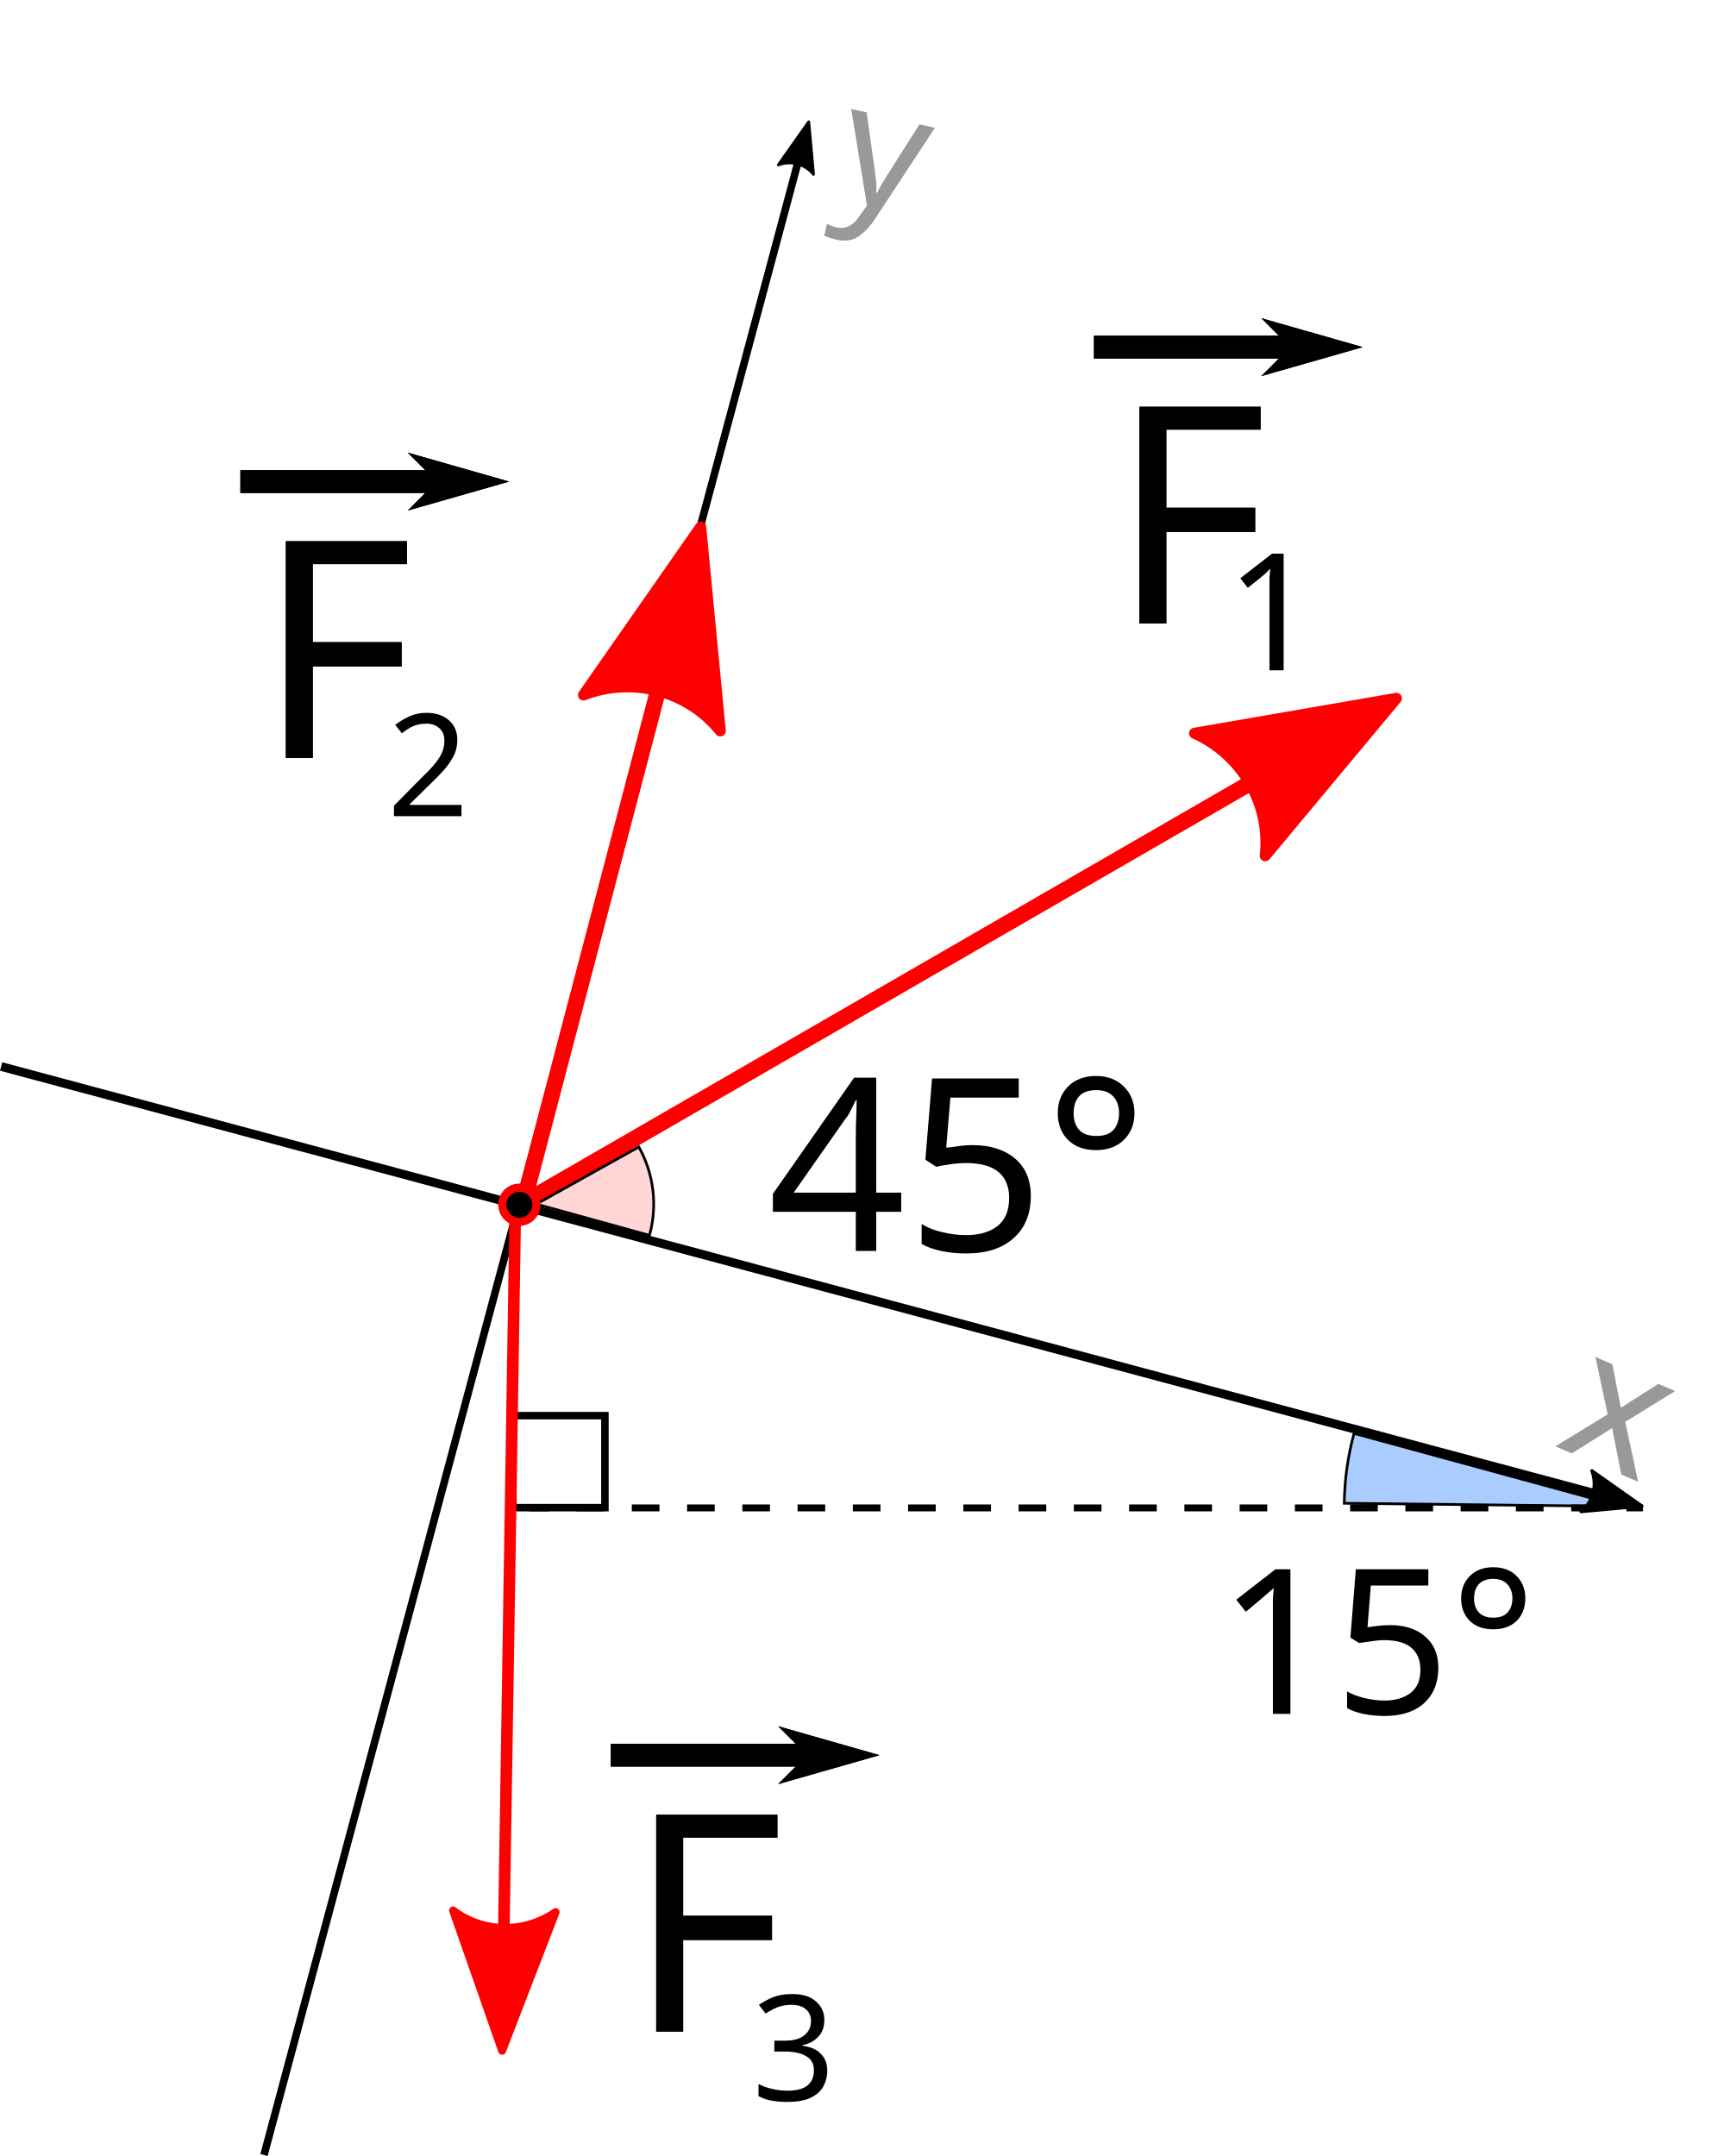
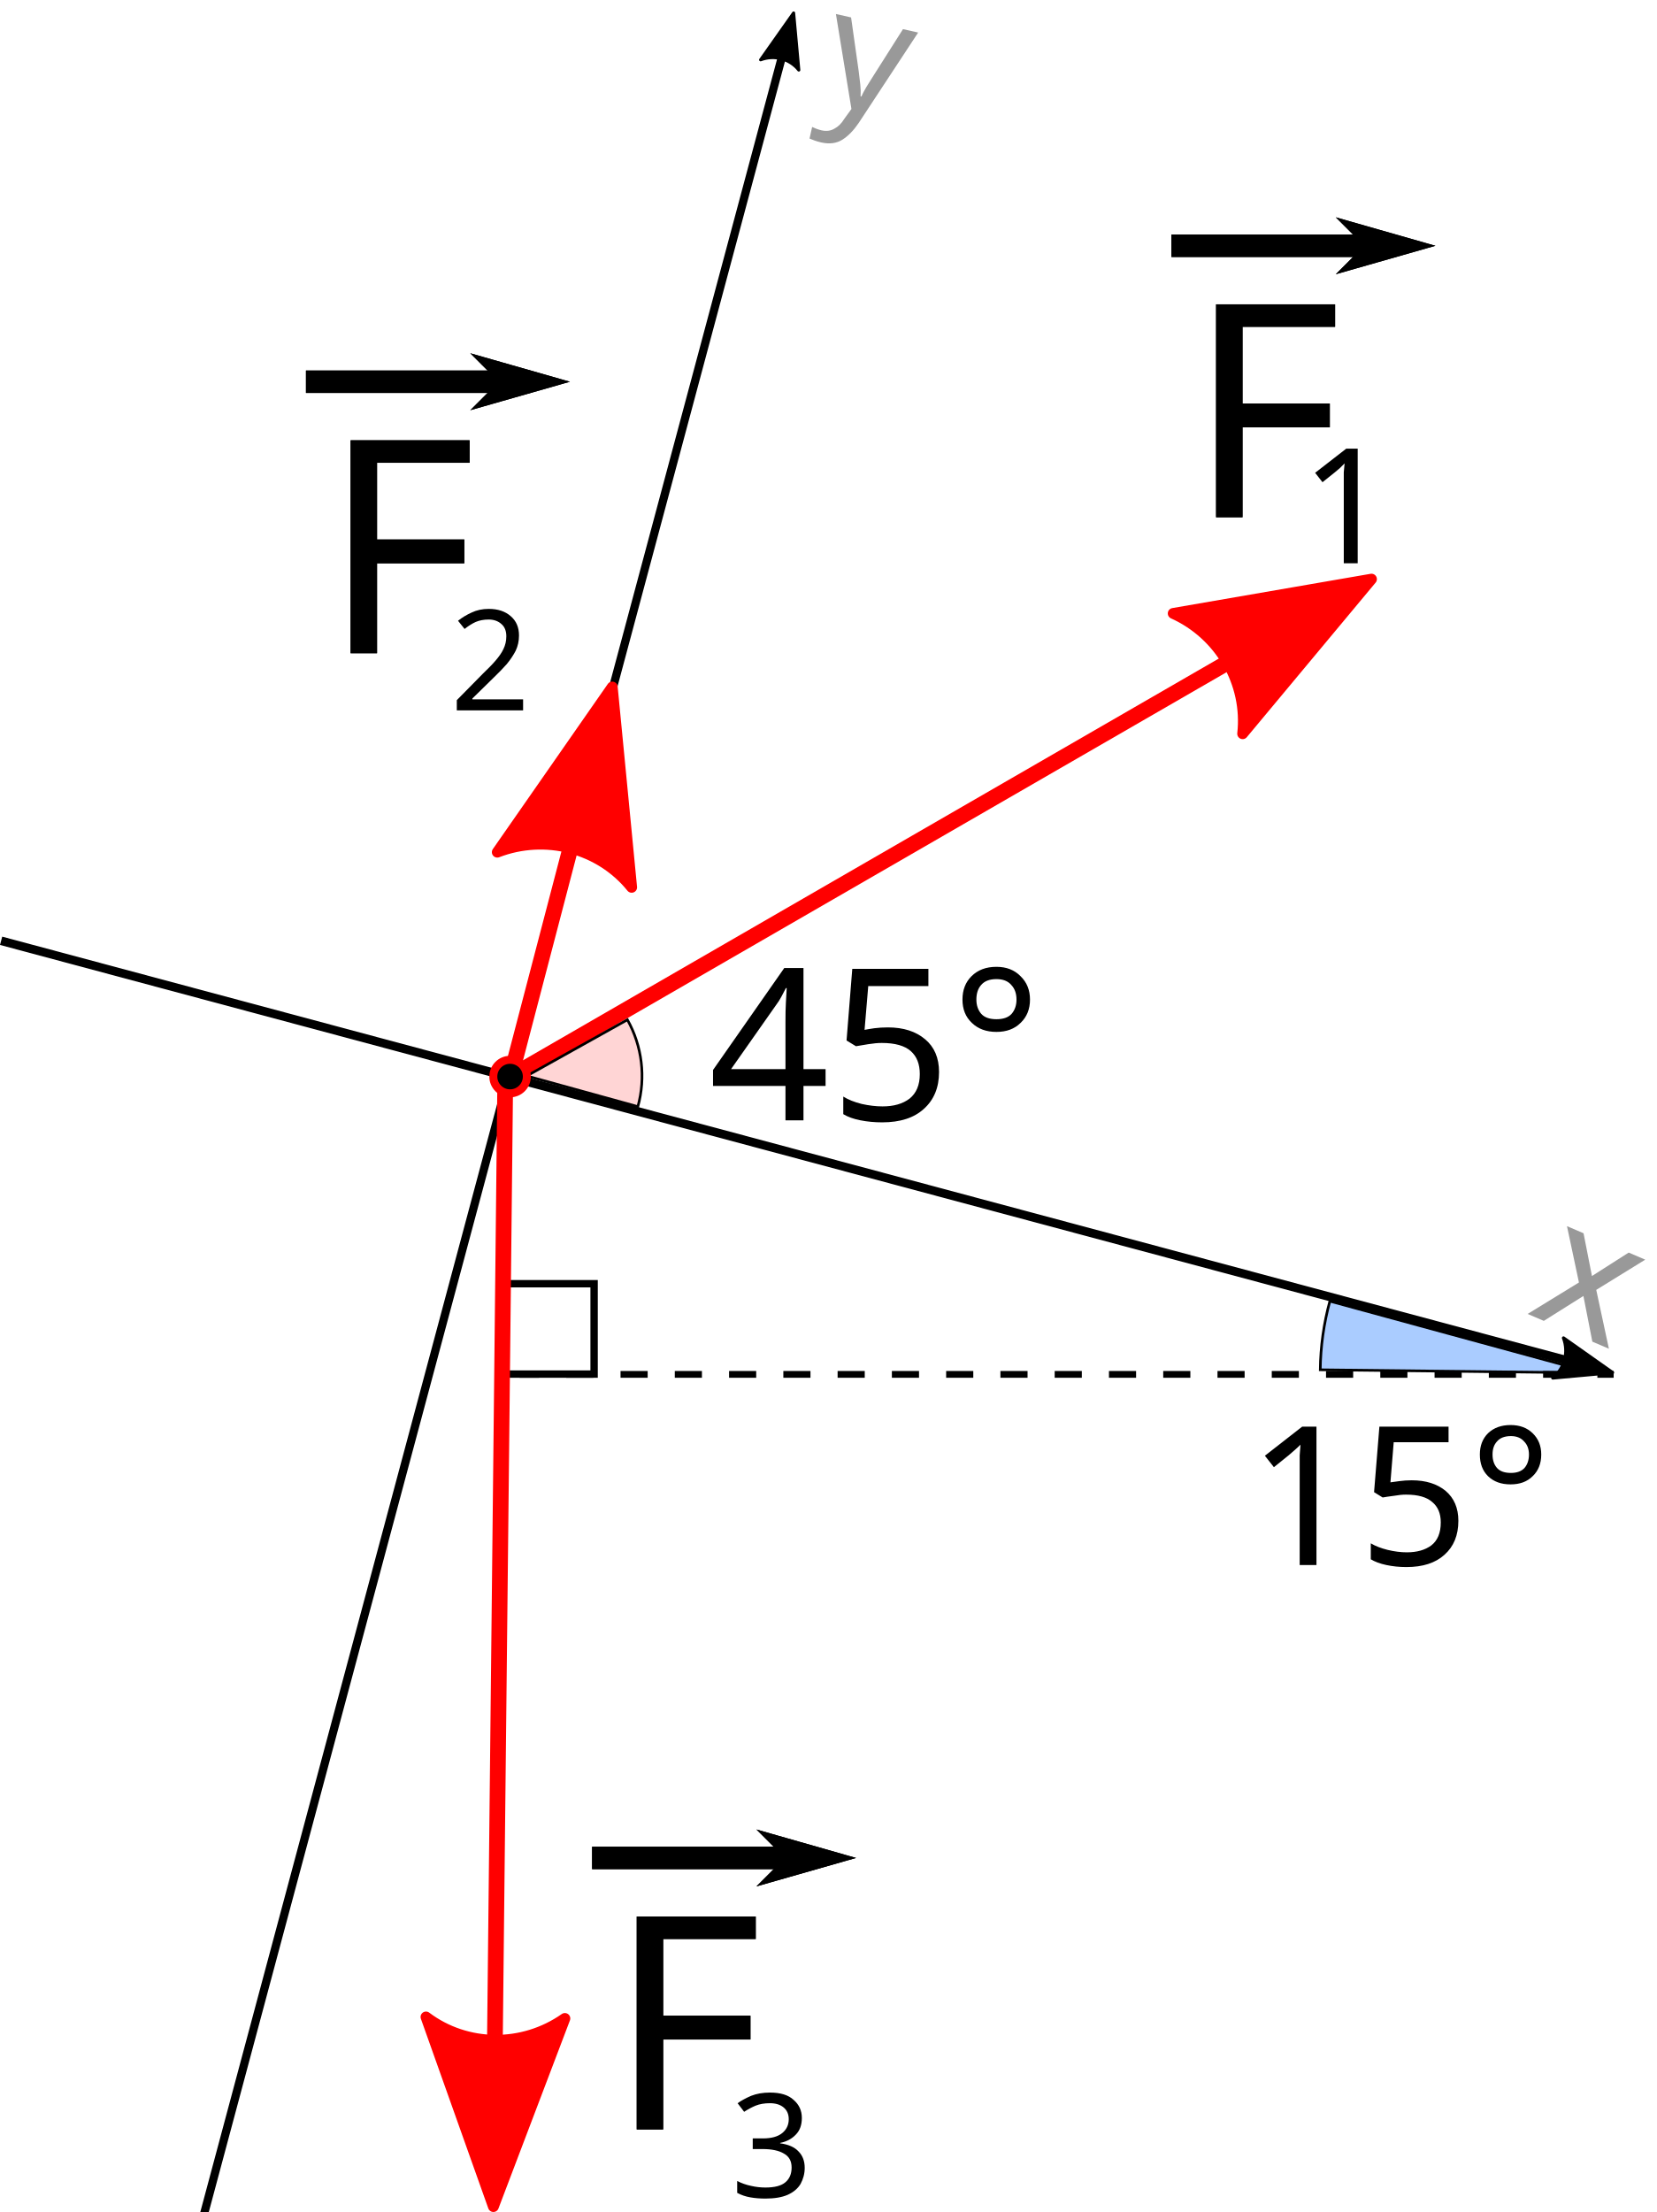
- <svg xmlns="http://www.w3.org/2000/svg" xmlns:xlink="http://www.w3.org/1999/xlink" width="64.643mm" height="80.849mm" viewBox="0 0 64.643 80.849" version="1.1" id="svg8">
+ <svg xmlns="http://www.w3.org/2000/svg" xmlns:xlink="http://www.w3.org/1999/xlink" width="63.231mm" height="84.443mm" viewBox="0 0 63.231 84.443" version="1.1" id="svg8">
  <defs id="defs2">
    <marker style="overflow:visible" id="marker4180" refX="0" refY="0" orient="auto">
      <path transform="matrix(-1.1,0,0,-1.1,-1.1,0)" d="M 8.719,4.034 -2.207,0.016 8.719,-4.002 c -1.745,2.372 -1.735,5.617 -6e-7,8.035 z" style="fill:#ff0000;fill-opacity:1;fill-rule:evenodd;stroke:#ff0000;stroke-width:0.625;stroke-linejoin:round;stroke-opacity:1" id="path4178" />
    </marker>
    <marker style="overflow:visible" id="marker4170" refX="0" refY="0" orient="auto">
      <path transform="matrix(-1.1,0,0,-1.1,-1.1,0)" d="M 8.719,4.034 -2.207,0.016 8.719,-4.002 c -1.745,2.372 -1.735,5.617 -6e-7,8.035 z" style="fill:#ff0000;fill-opacity:1;fill-rule:evenodd;stroke:#ff0000;stroke-width:0.625;stroke-linejoin:round;stroke-opacity:1" id="path4168" />
    </marker>
    <marker orient="auto" refY="0" refX="0" id="Arrow2Lend" style="overflow:visible">
      <path id="path840" style="fill:#ff0000;fill-opacity:1;fill-rule:evenodd;stroke:#ff0000;stroke-width:0.625;stroke-linejoin:round;stroke-opacity:1" d="M 8.719,4.034 -2.207,0.016 8.719,-4.002 c -1.745,2.372 -1.735,5.617 -6e-7,8.035 z" transform="matrix(-1.1,0,0,-1.1,-1.1,0)" />
    </marker>
    <marker orient="auto" refY="0" refX="0" id="marker3666" style="overflow:visible">
      <path id="path3664" d="M 0,0 5,-5 -12.5,0 5,5 Z" style="fill:#ff0000;fill-opacity:1;fill-rule:evenodd;stroke:#ff0000;stroke-width:1pt;stroke-opacity:1" transform="matrix(-0.8,0,0,-0.8,-10,0)" />
    </marker>
    <marker style="overflow:visible" id="marker1391" refX="0" refY="0" orient="auto">
      <path transform="scale(-0.6)" d="M 8.719,4.034 -2.207,0.016 8.719,-4.002 c -1.745,2.372 -1.735,5.617 -6e-7,8.035 z" style="fill:#000000;fill-opacity:1;fill-rule:evenodd;stroke:#000000;stroke-width:0.625;stroke-linejoin:round;stroke-opacity:1" id="path1389" />
    </marker>
    <marker orient="auto" refY="0" refX="0" id="Arrow2Mend" style="overflow:visible">
      <path id="path846" style="fill:#000000;fill-opacity:1;fill-rule:evenodd;stroke:#000000;stroke-width:0.625;stroke-linejoin:round;stroke-opacity:1" d="M 8.719,4.034 -2.207,0.016 8.719,-4.002 c -1.745,2.372 -1.735,5.617 -6e-7,8.035 z" transform="scale(-0.6)" />
    </marker>
    <marker style="overflow:visible" id="marker1103" refX="0" refY="0" orient="auto">
      <path transform="matrix(-0.2,0,0,-0.2,-1.2,0)" style="fill:#000000;fill-opacity:1;fill-rule:evenodd;stroke:#000000;stroke-width:1pt;stroke-opacity:1" d="M 0,0 5,-5 -12.5,0 5,5 Z" id="path1101" />
    </marker>
    <marker style="overflow:visible" id="marker1331-2" refX="0" refY="0" orient="auto">
      <path transform="matrix(-0.8,0,0,-0.8,-10,0)" style="fill:#ff0000;fill-opacity:1;fill-rule:evenodd;stroke:#ff0000;stroke-width:1pt;stroke-opacity:1" d="M 0,0 5,-5 -12.5,0 5,5 Z" id="path1329-6" />
    </marker>
  </defs>
-   <g id="layer1" transform="translate(-41.66284,-18.96431)">
-     <path style="opacity:1;fill:#aaccff;fill-opacity:1;fill-rule:nonzero;stroke:#000000;stroke-width:0.1;stroke-linecap:butt;stroke-miterlimit:4;stroke-dasharray:none;stroke-dashoffset:0.152;stroke-opacity:1;paint-order:fill markers stroke" id="path4242-8-3" d="m 75.336,-92.071 a 10.401,10.401 0 0 1 -2.62,-0.366 l 2.737,-10.034 z" transform="rotate(90)" />
-     <path style="fill:none;stroke:#000000;stroke-width:0.328;stroke-linecap:butt;stroke-linejoin:miter;stroke-miterlimit:4;stroke-dasharray:none;stroke-opacity:1;marker-end:url(#Arrow2Mend)" d="M 41.705,58.958 102.81,75.331" id="path815" />
-     <path style="fill:none;stroke:#000000;stroke-width:0.283;stroke-linecap:butt;stroke-linejoin:miter;stroke-miterlimit:4;stroke-dasharray:none;stroke-opacity:1;marker-end:url(#marker1391)" d="M 51.562,99.776 71.894,23.896" id="path817" />
-     <rect style="opacity:1;fill:none;fill-opacity:1;fill-rule:nonzero;stroke:#000000;stroke-width:0.281;stroke-linecap:butt;stroke-miterlimit:4;stroke-dasharray:none;stroke-dashoffset:0;stroke-opacity:1;paint-order:fill markers stroke" id="rect5612" width="3.45" height="3.45" x="60.896" y="72.05" />
-     <path style="fill:#ff0000;stroke:#ff0000;stroke-width:0.6;stroke-linecap:butt;stroke-linejoin:miter;stroke-miterlimit:4;stroke-dasharray:none;stroke-opacity:1;marker-end:url(#marker4180)" d="M 61.326,63.951 67.746,39.497" id="path3598" />
-     <text xml:space="preserve" style="font-style:normal;font-weight:normal;font-size:6.307px;line-height:1.25;font-family:sans-serif;letter-spacing:0px;word-spacing:0px;fill:#999999;fill-opacity:1;stroke:none;stroke-width:0.473;" x="76.846" y="9.7" id="text1415" transform="rotate(12.70048)">
-       <tspan id="tspan1413" x="76.846" y="9.7" style="stroke-width:0.473;fill:#999999;">y</tspan>
+   <g id="layer1" transform="translate(-41.66284,-18.81025)">
+     <path style="opacity:1;fill:#aaccff;fill-opacity:1;fill-rule:nonzero;stroke:#000000;stroke-width:0.1;stroke-linecap:butt;stroke-miterlimit:4;stroke-dasharray:none;stroke-dashoffset:0.152;stroke-opacity:1;paint-order:fill markers stroke" id="path4242-8-3" d="m 71.102,-92.071 a 10.401,10.401 0 0 1 -2.62,-0.366 l 2.737,-10.034 z" transform="rotate(90)" />
+     <path style="fill:none;stroke:#000000;stroke-width:0.328;stroke-linecap:butt;stroke-linejoin:miter;stroke-miterlimit:4;stroke-dasharray:none;stroke-opacity:1;marker-end:url(#Arrow2Mend)" d="M 41.705,54.725 102.81,71.098" id="path815" />
+     <path style="fill:none;stroke:#000000;stroke-width:0.313;stroke-linecap:butt;stroke-linejoin:miter;stroke-miterlimit:4;stroke-dasharray:none;stroke-opacity:1;marker-end:url(#marker1391)" d="M 49.356,103.69 71.859,19.707" id="path817" />
+     <rect style="opacity:1;fill:none;fill-opacity:1;fill-rule:nonzero;stroke:#000000;stroke-width:0.281;stroke-linecap:butt;stroke-miterlimit:4;stroke-dasharray:none;stroke-dashoffset:0;stroke-opacity:1;paint-order:fill markers stroke" id="rect5612" width="3.45" height="3.45" x="60.896" y="67.816" />
+     <path style="fill:#ff0000;stroke:#ff0000;stroke-width:0.6;stroke-linecap:butt;stroke-linejoin:miter;stroke-miterlimit:4;stroke-dasharray:none;stroke-opacity:1;marker-end:url(#marker4180)" d="M 61.201,59.751 64.848,45.81" id="path3598" />
+     <text xml:space="preserve" style="font-style:normal;font-weight:normal;font-size:6.307px;line-height:1.25;font-family:sans-serif;letter-spacing:0px;word-spacing:0px;fill:#999999;fill-opacity:1;stroke:none;stroke-width:0.473" x="76.031" y="6.087" id="text1415" transform="rotate(12.70048)">
+       <tspan id="tspan1413" x="76.031" y="6.087" style="fill:#999999;stroke-width:0.473">y</tspan>
    </text>
-     <text xml:space="preserve" style="font-style:normal;font-weight:normal;font-size:6.863px;line-height:1.25;font-family:sans-serif;letter-spacing:0px;word-spacing:0px;fill:#999999;fill-opacity:1;stroke:none;stroke-width:0.515;" x="120.603" y="27.948" id="text1419" transform="rotate(23.17516)">
-       <tspan id="tspan1417" x="120.603" y="27.948" style="stroke-width:0.515;fill:#999999;">x</tspan>
+     <text xml:space="preserve" style="font-style:normal;font-weight:normal;font-size:6.863px;line-height:1.25;font-family:sans-serif;letter-spacing:0px;word-spacing:0px;fill:#999999;fill-opacity:1;stroke:none;stroke-width:0.515" x="118.937" y="24.056" id="text1419" transform="rotate(23.17516)">
+       <tspan id="tspan1417" x="118.937" y="24.056" style="fill:#999999;stroke-width:0.515">x</tspan>
    </text>
-     <path style="fill:#ff0000;stroke:#ff0000;stroke-width:0.6;stroke-linecap:butt;stroke-linejoin:miter;stroke-miterlimit:4;stroke-dasharray:none;stroke-opacity:1;marker-end:url(#Arrow2Lend)" d="M 60.949,64.261 93.342,45.559" id="path1421" />
-     <path style="fill:none;stroke:#ff0000;stroke-width:0.435;stroke-linecap:butt;stroke-linejoin:miter;stroke-miterlimit:4;stroke-dasharray:none;stroke-opacity:1;marker-end:url(#marker4170)" d="M 60.991,63.998 60.493,95.287" id="path1421-8" />
-     <path style="opacity:1;fill:#ffd5d5;fill-opacity:1;fill-rule:nonzero;stroke:#000000;stroke-width:0.1;stroke-linecap:butt;stroke-miterlimit:4;stroke-dasharray:none;stroke-dashoffset:0.152;stroke-opacity:1;paint-order:fill markers stroke" id="path4242" d="m 65.618,61.973 a 4.401,4.401 0 0 1 0.399,3.316 L 61.775,64.117 Z" />
-     <circle style="opacity:1;fill:#000000;fill-opacity:1;fill-rule:nonzero;stroke:#ff0000;stroke-width:0.305;stroke-linecap:butt;stroke-miterlimit:4;stroke-dasharray:none;stroke-dashoffset:0.152;stroke-opacity:1;paint-order:fill markers stroke" id="path3572" cx="61.138" cy="64.141" r="0.64" />
-     <text xml:space="preserve" style="font-style:normal;font-weight:normal;font-size:9.067px;line-height:1.25;font-family:sans-serif;letter-spacing:0px;word-spacing:0px;fill:#000000;fill-opacity:1;stroke:none;stroke-width:0.68" x="70.458" y="65.873" id="text4273">
-       <tspan id="tspan4271" x="70.458" y="65.873" style="stroke-width:0.68">45°</tspan>
+     <path style="fill:#ff0000;stroke:#ff0000;stroke-width:0.6;stroke-linecap:butt;stroke-linejoin:miter;stroke-miterlimit:4;stroke-dasharray:none;stroke-opacity:1;marker-end:url(#Arrow2Lend)" d="M 60.949,60.028 93.342,41.326" id="path1421" />
+     <path style="fill:none;stroke:#ff0000;stroke-width:0.6;stroke-linecap:butt;stroke-linejoin:miter;stroke-miterlimit:4;stroke-dasharray:none;stroke-opacity:1;marker-end:url(#marker4170)" d="M 60.958,59.567 60.499,102.25" id="path1421-8" />
+     <path style="opacity:1;fill:#ffd5d5;fill-opacity:1;fill-rule:nonzero;stroke:#000000;stroke-width:0.1;stroke-linecap:butt;stroke-miterlimit:4;stroke-dasharray:none;stroke-dashoffset:0.152;stroke-opacity:1;paint-order:fill markers stroke" id="path4242" d="m 65.618,57.739 a 4.401,4.401 0 0 1 0.399,3.316 L 61.775,59.884 Z" />
+     <circle style="opacity:1;fill:#000000;fill-opacity:1;fill-rule:nonzero;stroke:#ff0000;stroke-width:0.305;stroke-linecap:butt;stroke-miterlimit:4;stroke-dasharray:none;stroke-dashoffset:0.152;stroke-opacity:1;paint-order:fill markers stroke" id="path3572" cx="61.138" cy="59.908" r="0.64" />
+     <text xml:space="preserve" style="font-style:normal;font-weight:normal;font-size:8.092px;line-height:1.25;font-family:sans-serif;letter-spacing:0px;word-spacing:0px;fill:#000000;fill-opacity:1;stroke:none;stroke-width:0.607" x="68.716" y="61.579" id="text4273">
+       <tspan id="tspan4271" x="68.716" y="61.579" style="stroke-width:0.607">45°</tspan>
    </text>
-     <text xml:space="preserve" style="font-style:normal;font-weight:normal;font-size:7.592px;line-height:1.25;font-family:sans-serif;letter-spacing:0px;word-spacing:0px;fill:#000000;fill-opacity:1;stroke:none;stroke-width:0.569" x="87.347" y="83.232" id="text4273-7">
-       <tspan id="tspan4271-2" x="87.347" y="83.232" style="stroke-width:0.569">15°</tspan>
+     <text xml:space="preserve" style="font-style:normal;font-weight:normal;font-size:7.394px;line-height:1.25;font-family:sans-serif;letter-spacing:0px;word-spacing:0px;fill:#000000;fill-opacity:1;stroke:none;stroke-width:0.555" x="89.3" y="78.556" id="text4273-7">
+       <tspan id="tspan4271-2" x="89.3" y="78.556" style="stroke-width:0.555">15°</tspan>
    </text>
-     <g id="g4375" transform="matrix(3.231376,0,0,3.231376,-79.14978,-101.9298)">
+     <g id="g4375" transform="matrix(3.231376,0,0,3.231376,-75.44488,-105.7186)">
      <text id="text4295" y="44.65" x="50.264" style="font-style:normal;font-weight:normal;font-size:3.528px;line-height:1.25;font-family:sans-serif;letter-spacing:0px;word-spacing:0px;fill:#000000;fill-opacity:1;stroke:none;stroke-width:0.265" xml:space="preserve">
        <tspan style="stroke-width:0.265" y="44.65" x="50.264" id="tspan4293">F</tspan>
      </text>
      <path id="path4297" d="m 50.082,41.441 h 2.646" style="fill:none;stroke:#000000;stroke-width:0.265px;stroke-linecap:butt;stroke-linejoin:miter;stroke-opacity:1;marker-end:url(#marker1103)" />
      <use height="100%" width="100%" id="use4366" xlink:href="#text4295" y="0" x="0" />
      <use height="100%" width="100%" id="use4368" xlink:href="#path4297" y="0" x="0" />
    </g>
-     <text xml:space="preserve" style="font-style:normal;font-weight:normal;font-size:6.131px;line-height:1.25;font-family:sans-serif;letter-spacing:0px;word-spacing:0px;fill:#000000;fill-opacity:1;stroke:none;stroke-width:0.46" x="87.625" y="44.1" id="text4383">
-       <tspan id="tspan4381" x="87.625" y="44.1" style="stroke-width:0.46">1</tspan>
+     <text xml:space="preserve" style="font-style:normal;font-weight:normal;font-size:6.131px;line-height:1.25;font-family:sans-serif;letter-spacing:0px;word-spacing:0px;fill:#000000;fill-opacity:1;stroke:none;stroke-width:0.46" x="91.33" y="40.311" id="text4383">
+       <tspan id="tspan4381" x="91.33" y="40.311" style="stroke-width:0.46">1</tspan>
    </text>
-     <g id="g4423" transform="translate(-0.08333133,1.804448)">
-       <use height="100%" width="100%" transform="translate(-31.92388,3.237439)" id="use4377" xlink:href="#g4375" y="0" x="0" />
+     <g id="g4423" transform="translate(2.584197,-1.836101)">
+       <use height="100%" width="100%" transform="translate(-35.62878,7.026185)" id="use4377" xlink:href="#g4375" y="0" x="0" />
      <text id="text4383-7" y="47.764" x="56.27" style="font-style:normal;font-weight:normal;font-size:5.344px;line-height:1.25;font-family:sans-serif;letter-spacing:0px;word-spacing:0px;fill:#000000;fill-opacity:1;stroke:none;stroke-width:0.401" xml:space="preserve">
        <tspan style="stroke-width:0.401" y="47.764" x="56.27" id="tspan4381-2">2</tspan>
      </text>
    </g>
-     <g id="g4418" transform="translate(8.038822,49.71162)">
-       <use height="100%" width="100%" transform="translate(-26.15741,3.089243)" id="use4379" xlink:href="#g4375" y="0" x="0" />
+     <g id="g4418" transform="translate(7.74243,54.66644)">
+       <use height="100%" width="100%" transform="translate(-29.86231,6.877989)" id="use4379" xlink:href="#g4375" y="0" x="0" />
      <text id="text4383-0" y="48.011" x="61.818" style="font-style:normal;font-weight:normal;font-size:5.496px;line-height:1.25;font-family:sans-serif;letter-spacing:0px;word-spacing:0px;fill:#000000;fill-opacity:1;stroke:none;stroke-width:0.412" xml:space="preserve">
        <tspan style="stroke-width:0.412" y="48.011" x="61.818" id="tspan4381-5">3</tspan>
      </text>
    </g>
-     <path style="fill:none;stroke:#000000;stroke-width:0.259;stroke-linecap:butt;stroke-linejoin:miter;stroke-miterlimit:4;stroke-dasharray:1.036, 1.036;stroke-dashoffset:0.414;stroke-opacity:1" d="M 103.273,75.51 H 61.5" id="path4800" />
+     <path style="fill:none;stroke:#000000;stroke-width:0.259;stroke-linecap:butt;stroke-linejoin:miter;stroke-miterlimit:4;stroke-dasharray:1.036, 1.036;stroke-dashoffset:0.414;stroke-opacity:1" d="M 103.273,71.277 H 61.5" id="path4800" />
  </g>
</svg>
